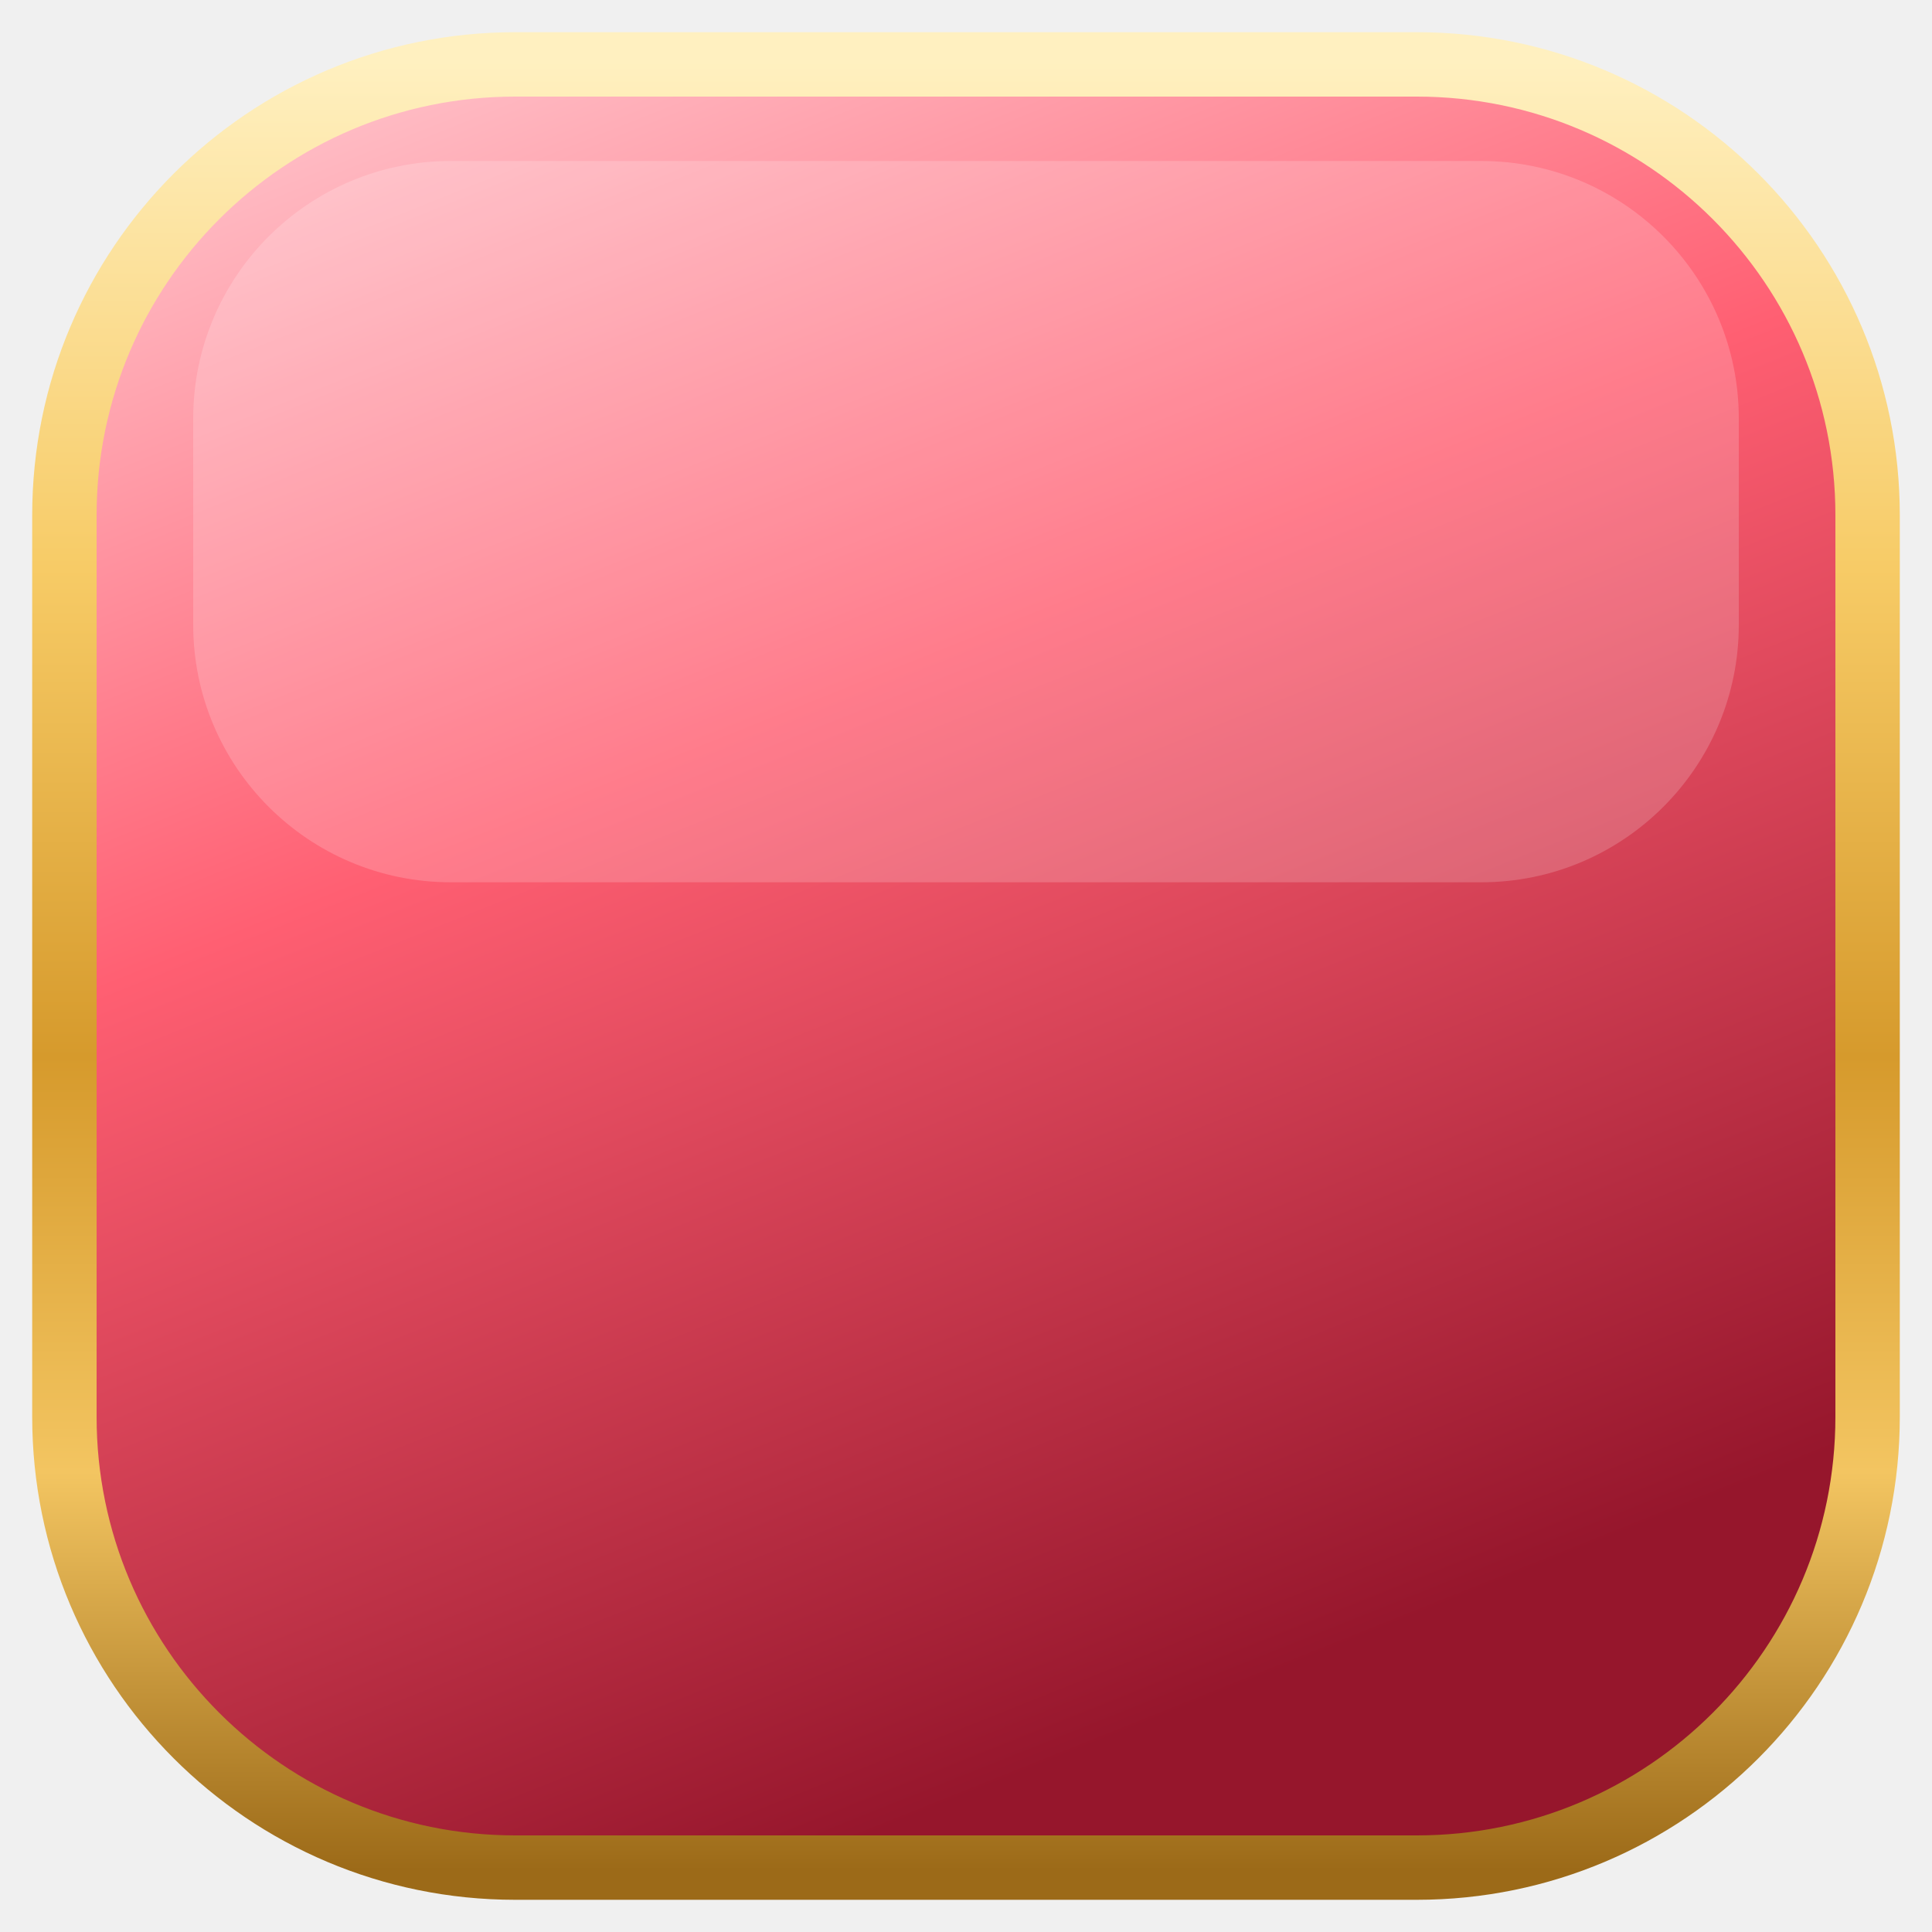
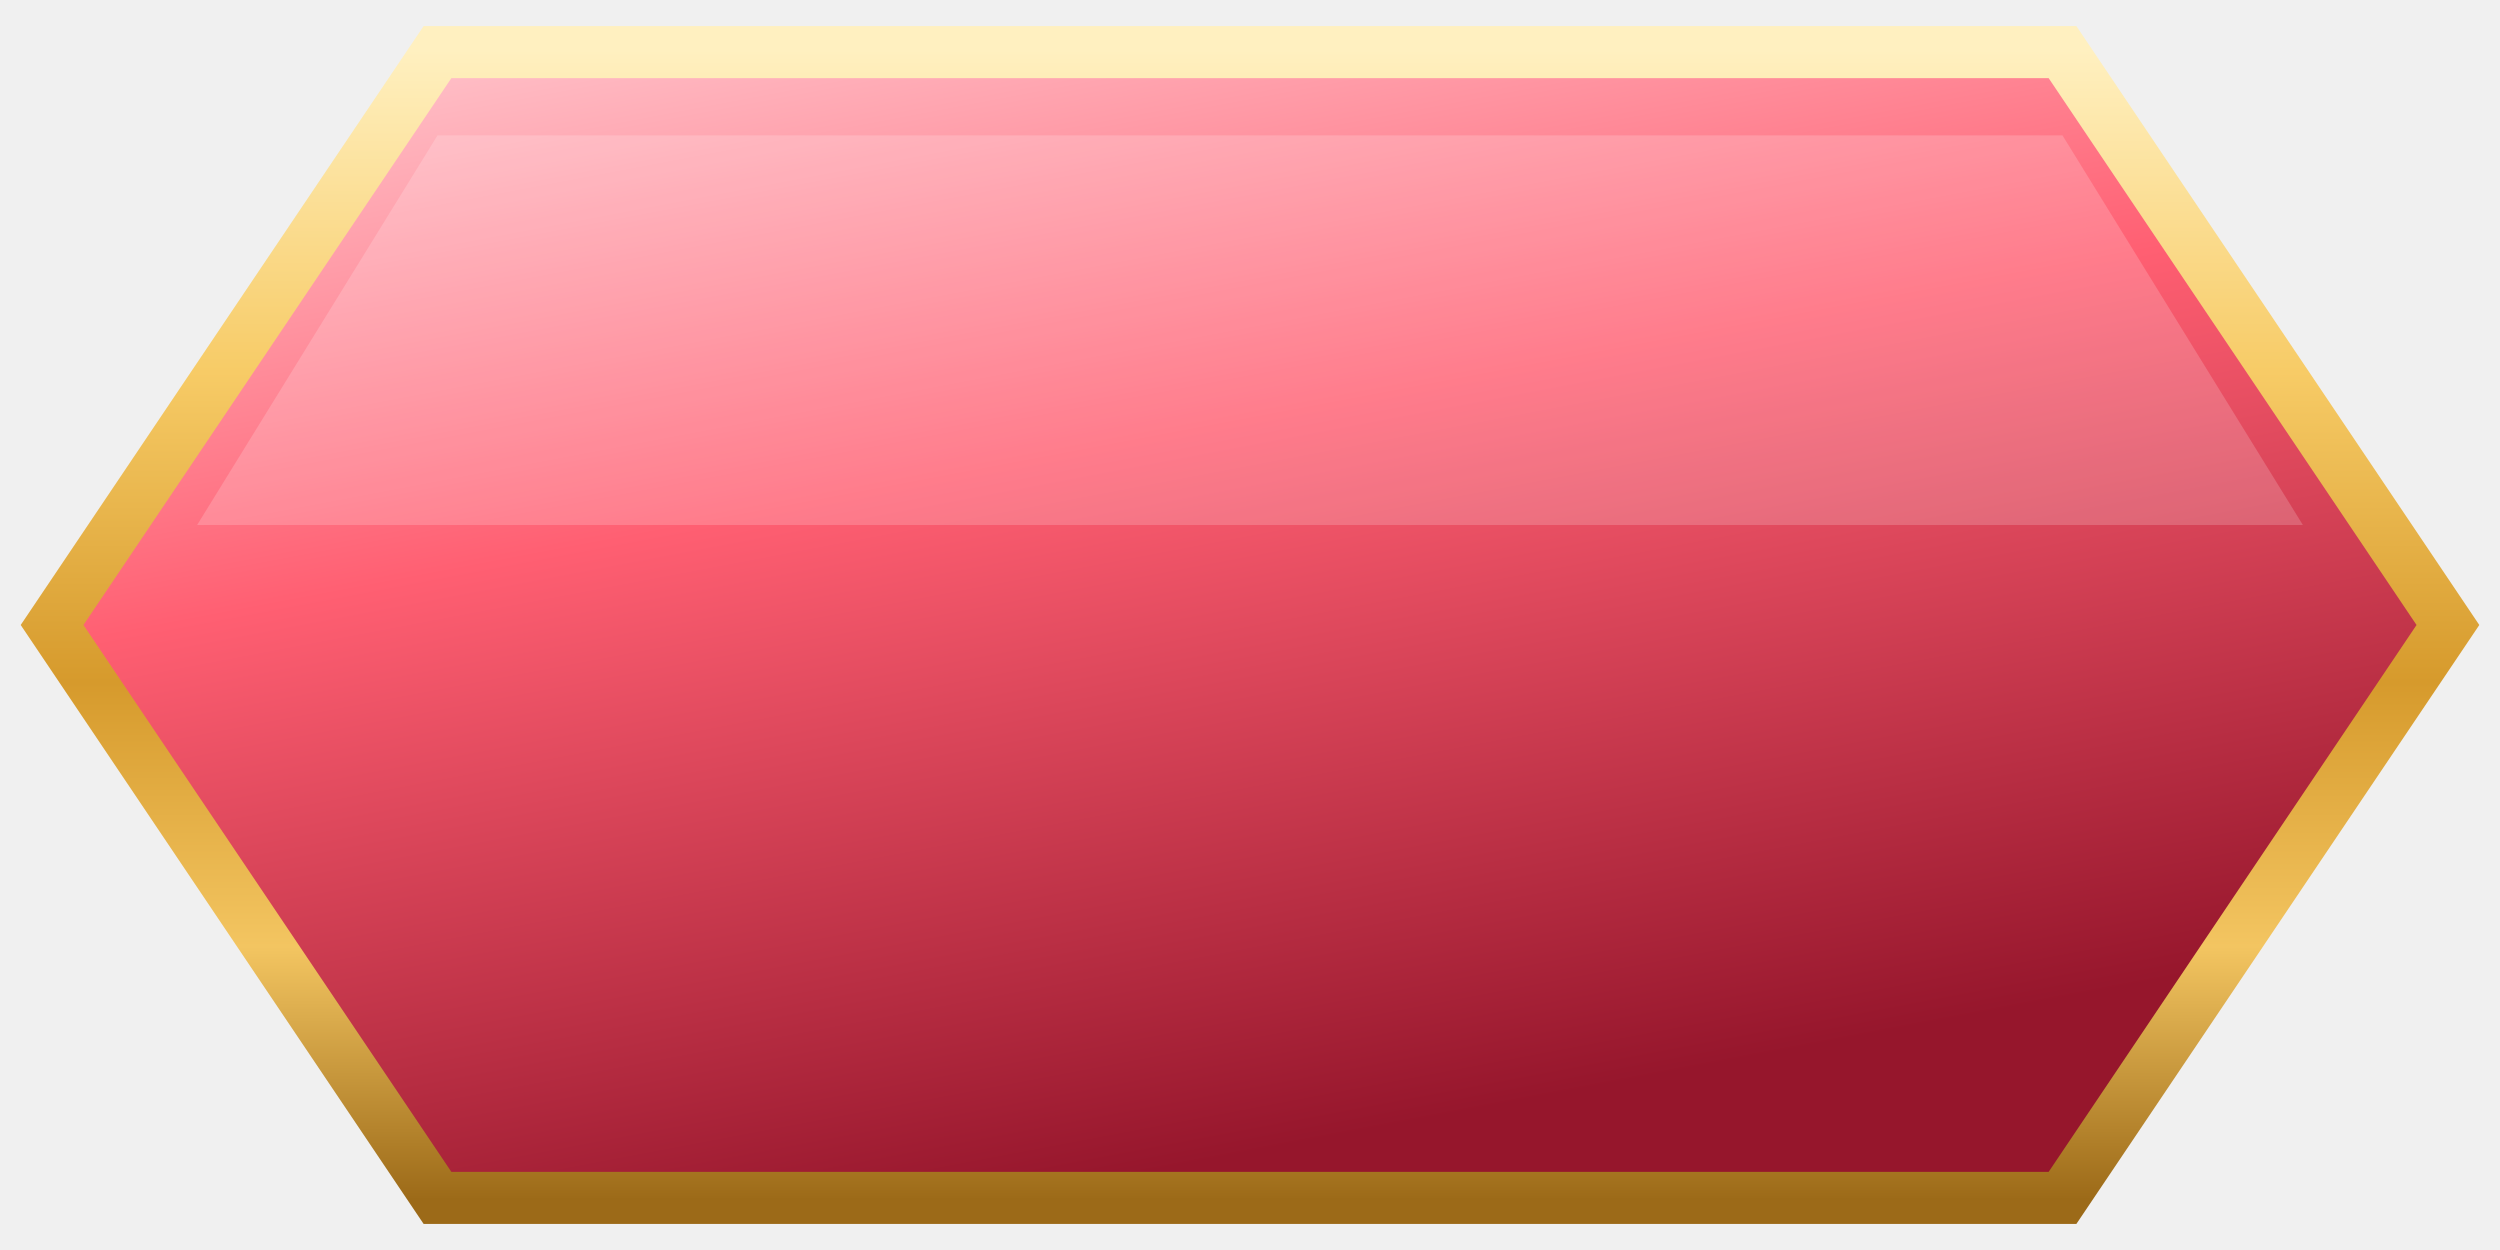
- <svg xmlns="http://www.w3.org/2000/svg" width="120" height="120" viewBox="0 0 120 120">
+ <svg xmlns="http://www.w3.org/2000/svg" width="240" height="120" viewBox="0 0 240 120">
  <defs>
    <linearGradient id="sky" x1="0" y1="0" x2="0.2" y2="1">
      <stop offset="0%" stop-color="#160E33" />
      <stop offset="38%" stop-color="#2A1355" />
      <stop offset="70%" stop-color="#4B1B60" />
      <stop offset="100%" stop-color="#7E2A4A" />
    </linearGradient>
    <radialGradient id="emberGlow" cx="50%" cy="50%" r="50%">
      <stop offset="0%" stop-color="#FFA23A" stop-opacity="0.62" />
      <stop offset="45%" stop-color="#FF6B2B" stop-opacity="0.24" />
      <stop offset="100%" stop-color="#FF6B2B" stop-opacity="0" />
    </radialGradient>
    <radialGradient id="arcaneGlow" cx="50%" cy="50%" r="50%">
      <stop offset="0%" stop-color="#7FD8FF" stop-opacity="0.30" />
      <stop offset="100%" stop-color="#7FD8FF" stop-opacity="0" />
    </radialGradient>
    <linearGradient id="rayFade" x1="0" y1="0" x2="0" y2="1">
      <stop offset="0%" stop-color="#FFE6B0" stop-opacity="0.20" />
      <stop offset="100%" stop-color="#FFE6B0" stop-opacity="0" />
    </linearGradient>
    <linearGradient id="goldBar" x1="0" y1="0" x2="0" y2="1">
      <stop offset="0%" stop-color="#FFF0C0" />
      <stop offset="28%" stop-color="#F7CB66" />
      <stop offset="55%" stop-color="#D69A2C" />
      <stop offset="78%" stop-color="#F3C561" />
      <stop offset="100%" stop-color="#9C6A18" />
    </linearGradient>
    <linearGradient id="goldSoft" x1="0" y1="0" x2="1" y2="1">
      <stop offset="0%" stop-color="#FFE7A8" />
      <stop offset="100%" stop-color="#C4901F" />
    </linearGradient>
    <linearGradient id="goldEdge" x1="0" y1="0" x2="0" y2="1">
      <stop offset="0%" stop-color="#FFF6D8" />
      <stop offset="100%" stop-color="#C08C22" />
    </linearGradient>
    <linearGradient id="panelGlass" x1="0" y1="0" x2="0.25" y2="1">
      <stop offset="0%" stop-color="#33205E" />
      <stop offset="45%" stop-color="#241645" />
      <stop offset="100%" stop-color="#1A1035" />
    </linearGradient>
    <linearGradient id="panelSheen" x1="0" y1="0" x2="0" y2="1">
      <stop offset="0%" stop-color="#FFFFFF" stop-opacity="0.13" />
      <stop offset="60%" stop-color="#FFFFFF" stop-opacity="0.02" />
      <stop offset="100%" stop-color="#FFFFFF" stop-opacity="0" />
    </linearGradient>
    <linearGradient id="inkWell" x1="0" y1="0" x2="0" y2="1">
      <stop offset="0%" stop-color="#120B26" />
      <stop offset="100%" stop-color="#1D1240" />
    </linearGradient>
    <linearGradient id="molten" x1="0" y1="0" x2="0" y2="1">
      <stop offset="0%" stop-color="#FFDE8A" />
      <stop offset="22%" stop-color="#FFA53C" />
      <stop offset="58%" stop-color="#F4682A" />
      <stop offset="100%" stop-color="#C13A1E" />
    </linearGradient>
    <linearGradient id="moltenSheen" x1="0" y1="0" x2="0" y2="1">
      <stop offset="0%" stop-color="#FFFFFF" stop-opacity="0.55" />
      <stop offset="100%" stop-color="#FFFFFF" stop-opacity="0" />
    </linearGradient>
    <linearGradient id="gemCyan" x1="0" y1="0" x2="0.4" y2="1">
      <stop offset="0%" stop-color="#C8F6FF" />
      <stop offset="45%" stop-color="#49C9F0" />
      <stop offset="100%" stop-color="#1A6FA8" />
    </linearGradient>
    <linearGradient id="gemRose" x1="0" y1="0" x2="0.4" y2="1">
      <stop offset="0%" stop-color="#FFD3EC" />
      <stop offset="45%" stop-color="#FF74C0" />
      <stop offset="100%" stop-color="#A62A7A" />
    </linearGradient>
    <linearGradient id="gemMint" x1="0" y1="0" x2="0.4" y2="1">
      <stop offset="0%" stop-color="#CFFFEA" />
      <stop offset="45%" stop-color="#4FE0A6" />
      <stop offset="100%" stop-color="#177C56" />
    </linearGradient>
    <linearGradient id="gemAmethyst" x1="0" y1="0" x2="0.4" y2="1">
      <stop offset="0%" stop-color="#E8D6FF" />
      <stop offset="45%" stop-color="#A879FF" />
      <stop offset="100%" stop-color="#5B2C9E" />
    </linearGradient>
    <linearGradient id="gemGold" x1="0" y1="0" x2="0.4" y2="1">
      <stop offset="0%" stop-color="#FFF3C4" />
      <stop offset="45%" stop-color="#FFC444" />
      <stop offset="100%" stop-color="#A96C10" />
    </linearGradient>
    <linearGradient id="gemRuby" x1="0" y1="0" x2="0.4" y2="1">
      <stop offset="0%" stop-color="#FFD0D6" />
      <stop offset="45%" stop-color="#FF5F72" />
      <stop offset="100%" stop-color="#96162C" />
    </linearGradient>
    <linearGradient id="facetA" x1="0" y1="0" x2="1" y2="1">
      <stop offset="0%" stop-color="#EAFBFF" />
      <stop offset="100%" stop-color="#6FD4F5" />
    </linearGradient>
    <linearGradient id="facetB" x1="0" y1="0" x2="1" y2="1">
      <stop offset="0%" stop-color="#7ED6F7" />
      <stop offset="100%" stop-color="#2A73C9" />
    </linearGradient>
    <linearGradient id="facetC" x1="0" y1="0" x2="0" y2="1">
      <stop offset="0%" stop-color="#B9ECFF" />
      <stop offset="100%" stop-color="#3E97DA" />
    </linearGradient>
    <linearGradient id="fillGold" x1="0" y1="0" x2="0" y2="1">
      <stop offset="0%" stop-color="#FFE7A0" />
      <stop offset="50%" stop-color="#FFB43C" />
      <stop offset="100%" stop-color="#D77C14" />
    </linearGradient>
    <linearGradient id="fillMint" x1="0" y1="0" x2="0" y2="1">
      <stop offset="0%" stop-color="#B8FFE2" />
      <stop offset="50%" stop-color="#43DFA0" />
      <stop offset="100%" stop-color="#189367" />
    </linearGradient>
    <linearGradient id="fillCyan" x1="0" y1="0" x2="0" y2="1">
      <stop offset="0%" stop-color="#CDF3FF" />
      <stop offset="50%" stop-color="#4EC8F2" />
      <stop offset="100%" stop-color="#1B7BB0" />
    </linearGradient>
    <linearGradient id="emberSprite" x1="0" y1="0" x2="0" y2="1">
      <stop offset="0%" stop-color="#FFF0AE" />
      <stop offset="45%" stop-color="#FFB03C" />
      <stop offset="100%" stop-color="#F0632A" />
    </linearGradient>
    <filter id="deepShadow" x="-20%" y="-20%" width="140%" height="150%">
      <feDropShadow dx="0" dy="12" stdDeviation="16" flood-color="#080416" flood-opacity="0.72" />
    </filter>
    <filter id="popShadow" x="-40%" y="-40%" width="180%" height="200%">
      <feDropShadow dx="0" dy="5" stdDeviation="6" flood-color="#0A0518" flood-opacity="0.6" />
    </filter>
    <filter id="goldGlow" x="-45%" y="-45%" width="190%" height="190%">
      <feDropShadow dx="0" dy="0" stdDeviation="11" flood-color="#FFC24A" flood-opacity="0.75" />
    </filter>
    <filter id="moltenGlow" x="-25%" y="-80%" width="150%" height="260%">
      <feDropShadow dx="0" dy="0" stdDeviation="22" flood-color="#FF8A2B" flood-opacity="0.8" />
      <feDropShadow dx="0" dy="10" stdDeviation="16" flood-color="#080416" flood-opacity="0.65" />
    </filter>
    <filter id="arcGlow" x="-45%" y="-45%" width="190%" height="190%">
      <feDropShadow dx="0" dy="0" stdDeviation="9" flood-color="#66D9FF" flood-opacity="0.85" />
    </filter>
    <filter id="softBlur" x="-120%" y="-120%" width="340%" height="340%">
      <feGaussianBlur stdDeviation="5" />
    </filter>
    <filter id="tinyBlur" x="-120%" y="-120%" width="340%" height="340%">
      <feGaussianBlur stdDeviation="1.6" />
    </filter>
    <g id="cornerOrn">
      <path d="M7 44 C7 22 22 7 44 7" fill="none" stroke="url(#goldBar)" stroke-width="2.6" stroke-linecap="round" />
      <path d="M7 62 C7 31 31 7 62 7" fill="none" stroke="url(#goldSoft)" stroke-width="1.2" opacity="0.7" />
      <path d="M20 20 l7.5 -7.5 7.5 7.5 -7.5 7.5 z" fill="url(#goldBar)" />
      <path d="M44 7 c9 0 14 -2.5 17 -7" fill="none" stroke="url(#goldSoft)" stroke-width="1.6" stroke-linecap="round" opacity="0.9" />
      <path d="M7 44 c0 9 -2.5 14 -7 17" fill="none" stroke="url(#goldSoft)" stroke-width="1.6" stroke-linecap="round" opacity="0.9" />
      <circle cx="62" cy="7" r="2.4" fill="url(#goldBar)" />
      <circle cx="7" cy="62" r="2.4" fill="url(#goldBar)" />
    </g>
    <g id="rivet">
      <circle r="5" fill="url(#goldBar)" />
      <circle r="2.4" fill="#FFF4CE" opacity="0.9" />
      <circle r="5" fill="none" stroke="#6E4410" stroke-width="0.9" opacity="0.8" />
    </g>
    <g id="flourish">
      <path d="M-132 0 C -92 -13, -48 -13, -17 0" fill="none" stroke="url(#goldSoft)" stroke-width="2.2" stroke-linecap="round" />
      <path d="M132 0 C 92 -13, 48 -13, 17 0" fill="none" stroke="url(#goldSoft)" stroke-width="2.2" stroke-linecap="round" />
      <path d="M-132 0 c -10 0 -16 5 -18 12" fill="none" stroke="url(#goldSoft)" stroke-width="1.6" stroke-linecap="round" opacity="0.85" />
      <path d="M132 0 c 10 0 16 5 18 12" fill="none" stroke="url(#goldSoft)" stroke-width="1.6" stroke-linecap="round" opacity="0.85" />
      <path d="M0 -11 l11 11 -11 11 -11 -11 z" fill="url(#gemGold)" stroke="#8A5A12" stroke-width="1" />
      <circle cx="-24" cy="2" r="2.6" fill="url(#goldBar)" />
      <circle cx="24" cy="2" r="2.6" fill="url(#goldBar)" />
    </g>
    <g id="sparkle">
      <path d="M0 -16 C2 -5 5 -2 16 0 C5 2 2 5 0 16 C-2 5 -5 2 -16 0 C-5 -2 -2 -5 0 -16 Z" fill="#FFF6D8" />
    </g>
  </defs>
-   <rect x="4" y="4" width="112" height="112" rx="28" fill="url(#gemRuby)" />
-   <rect x="4" y="4" width="112" height="112" rx="28" fill="none" stroke="url(#goldBar)" stroke-width="4" />
-   <rect x="12" y="10" width="96" height="44.8" rx="16" fill="#FFFFFF" opacity="0.18" />
+   <path d="M42 5 h156 l37 55.0 l-37 55.0 h-156 l-37 -55.0 z" fill="url(#gemRuby)" stroke="url(#goldBar)" stroke-width="5" />
+   <clipPath id="ButtonDangerTopHalf">
+     <rect x="0" y="0" width="240" height="50.4" />
+   </clipPath>
+   <path d="M42 13 h156 l29 47.0 l-29 47.0 h-156 l-29 -47.0 z" fill="#FFFFFF" opacity="0.18" clip-path="url(#ButtonDangerTopHalf)" />
</svg>
